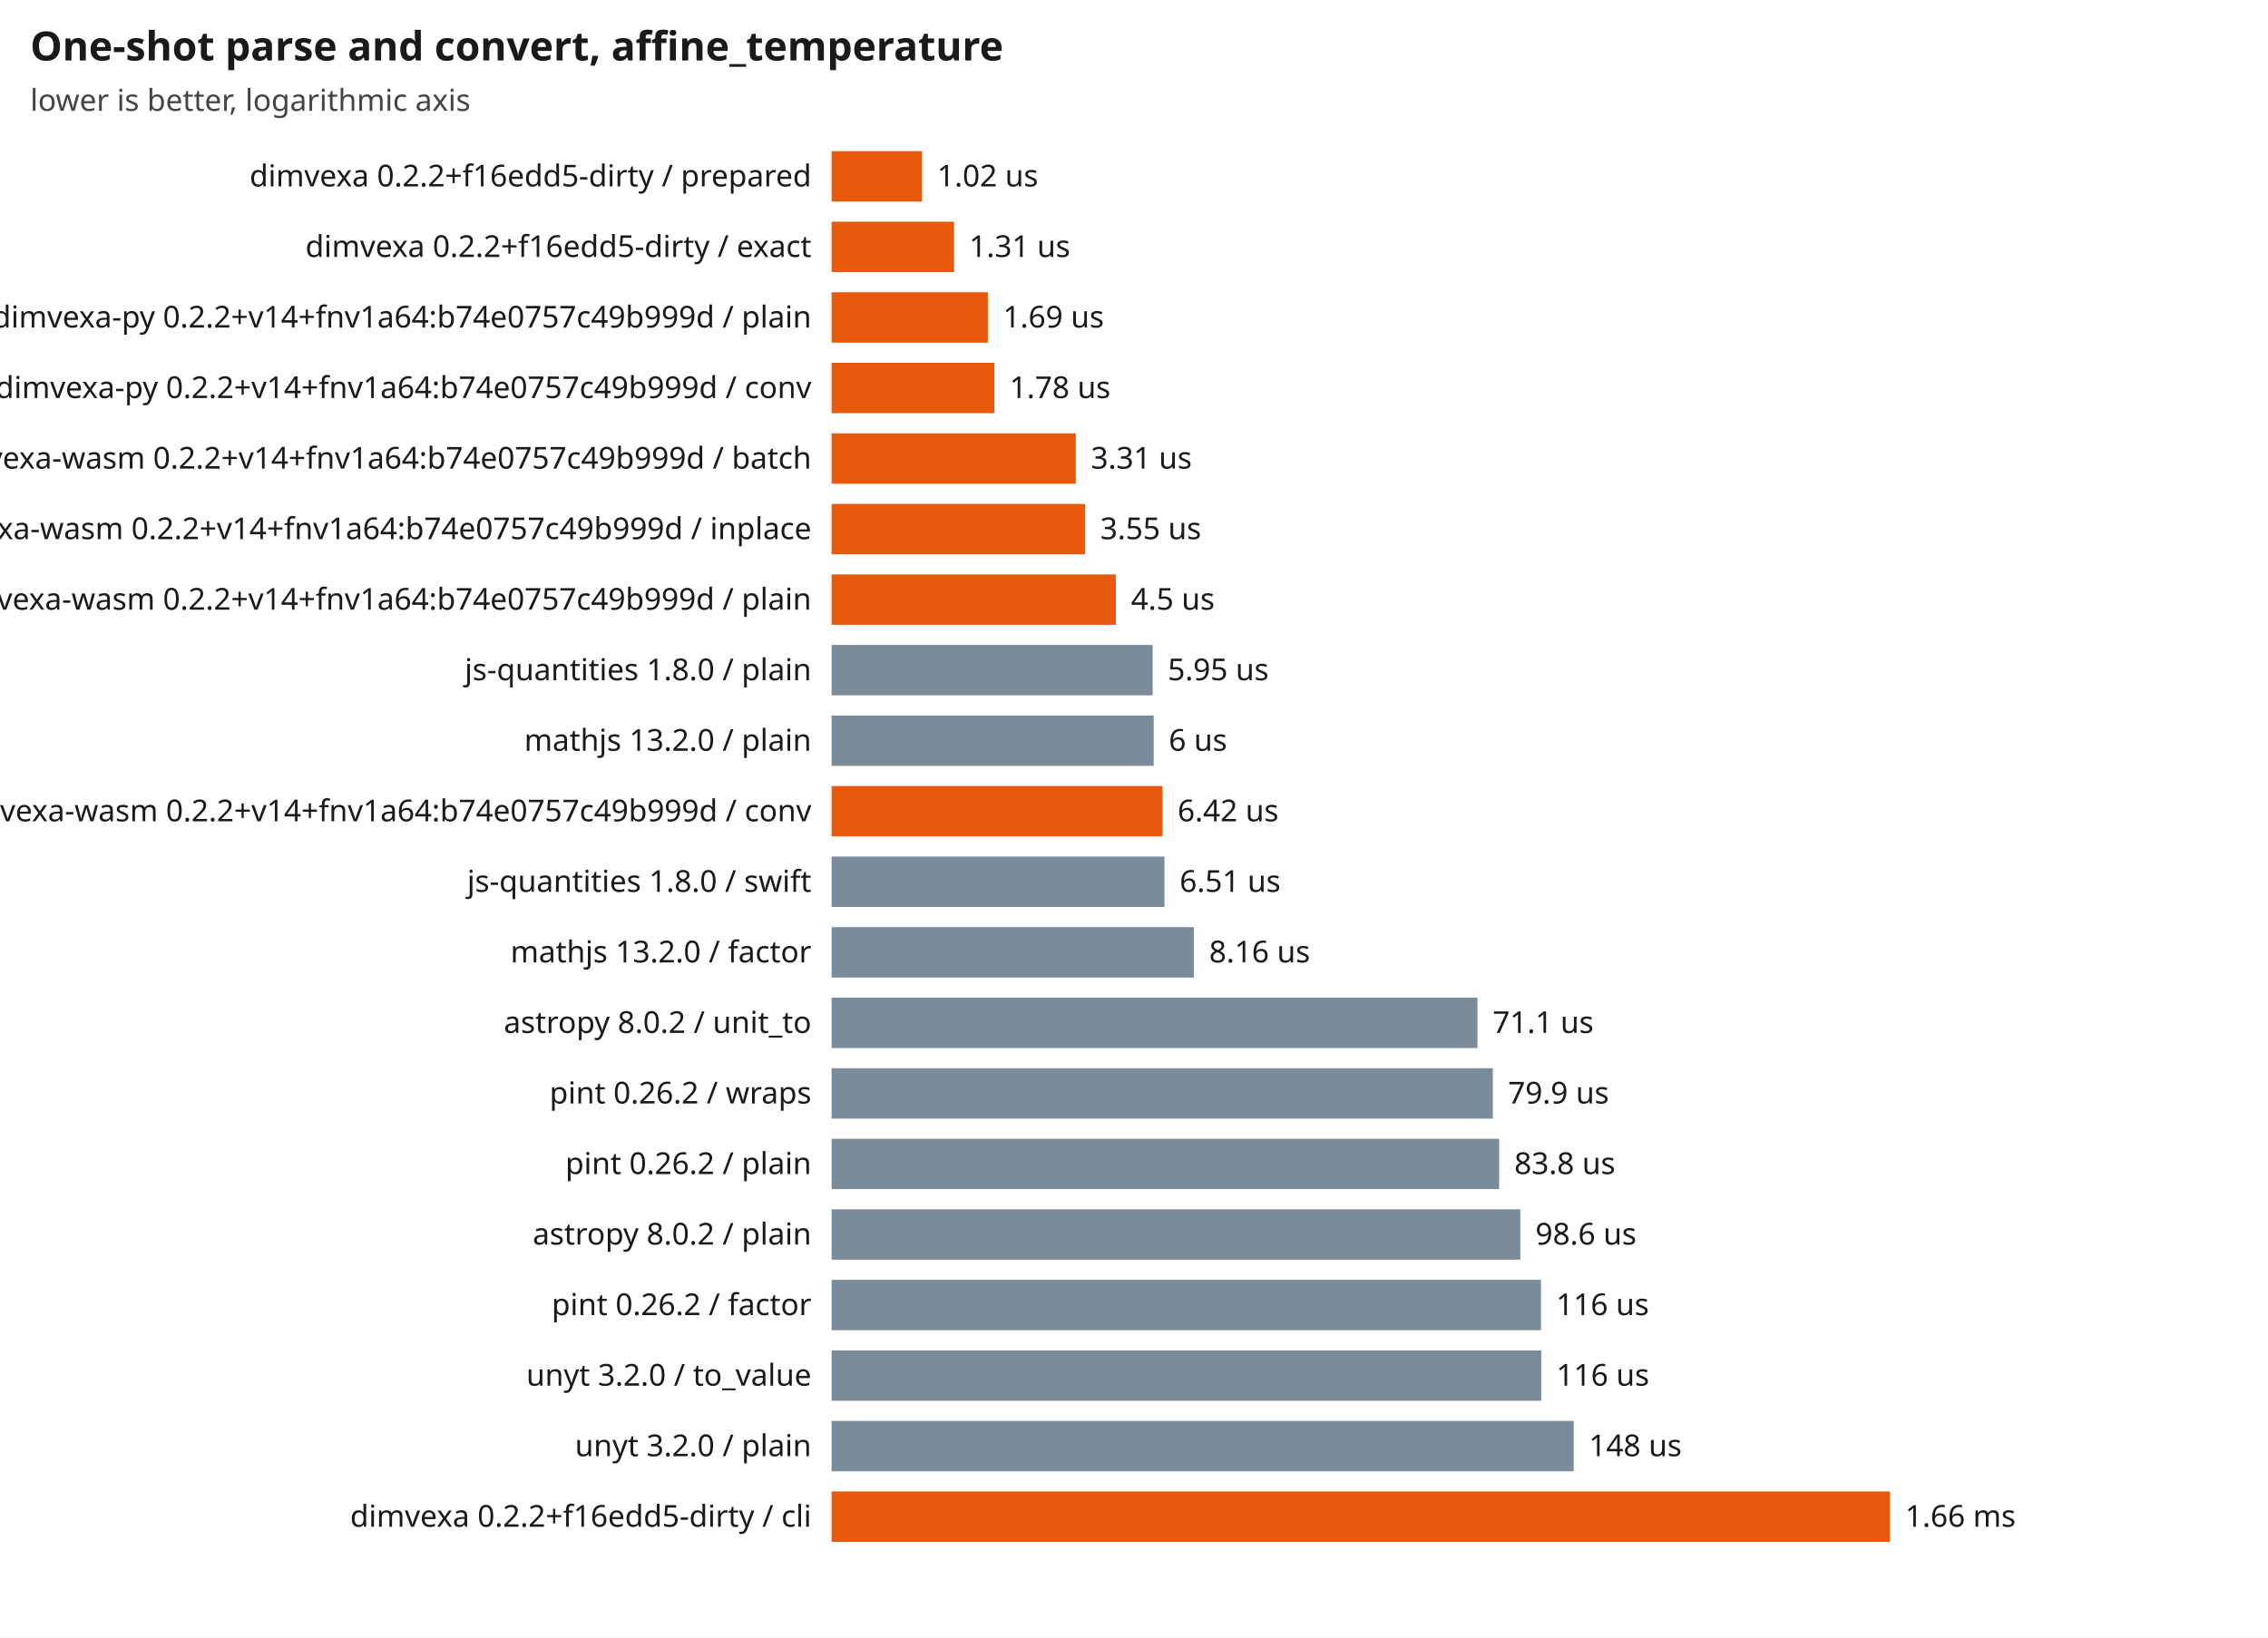
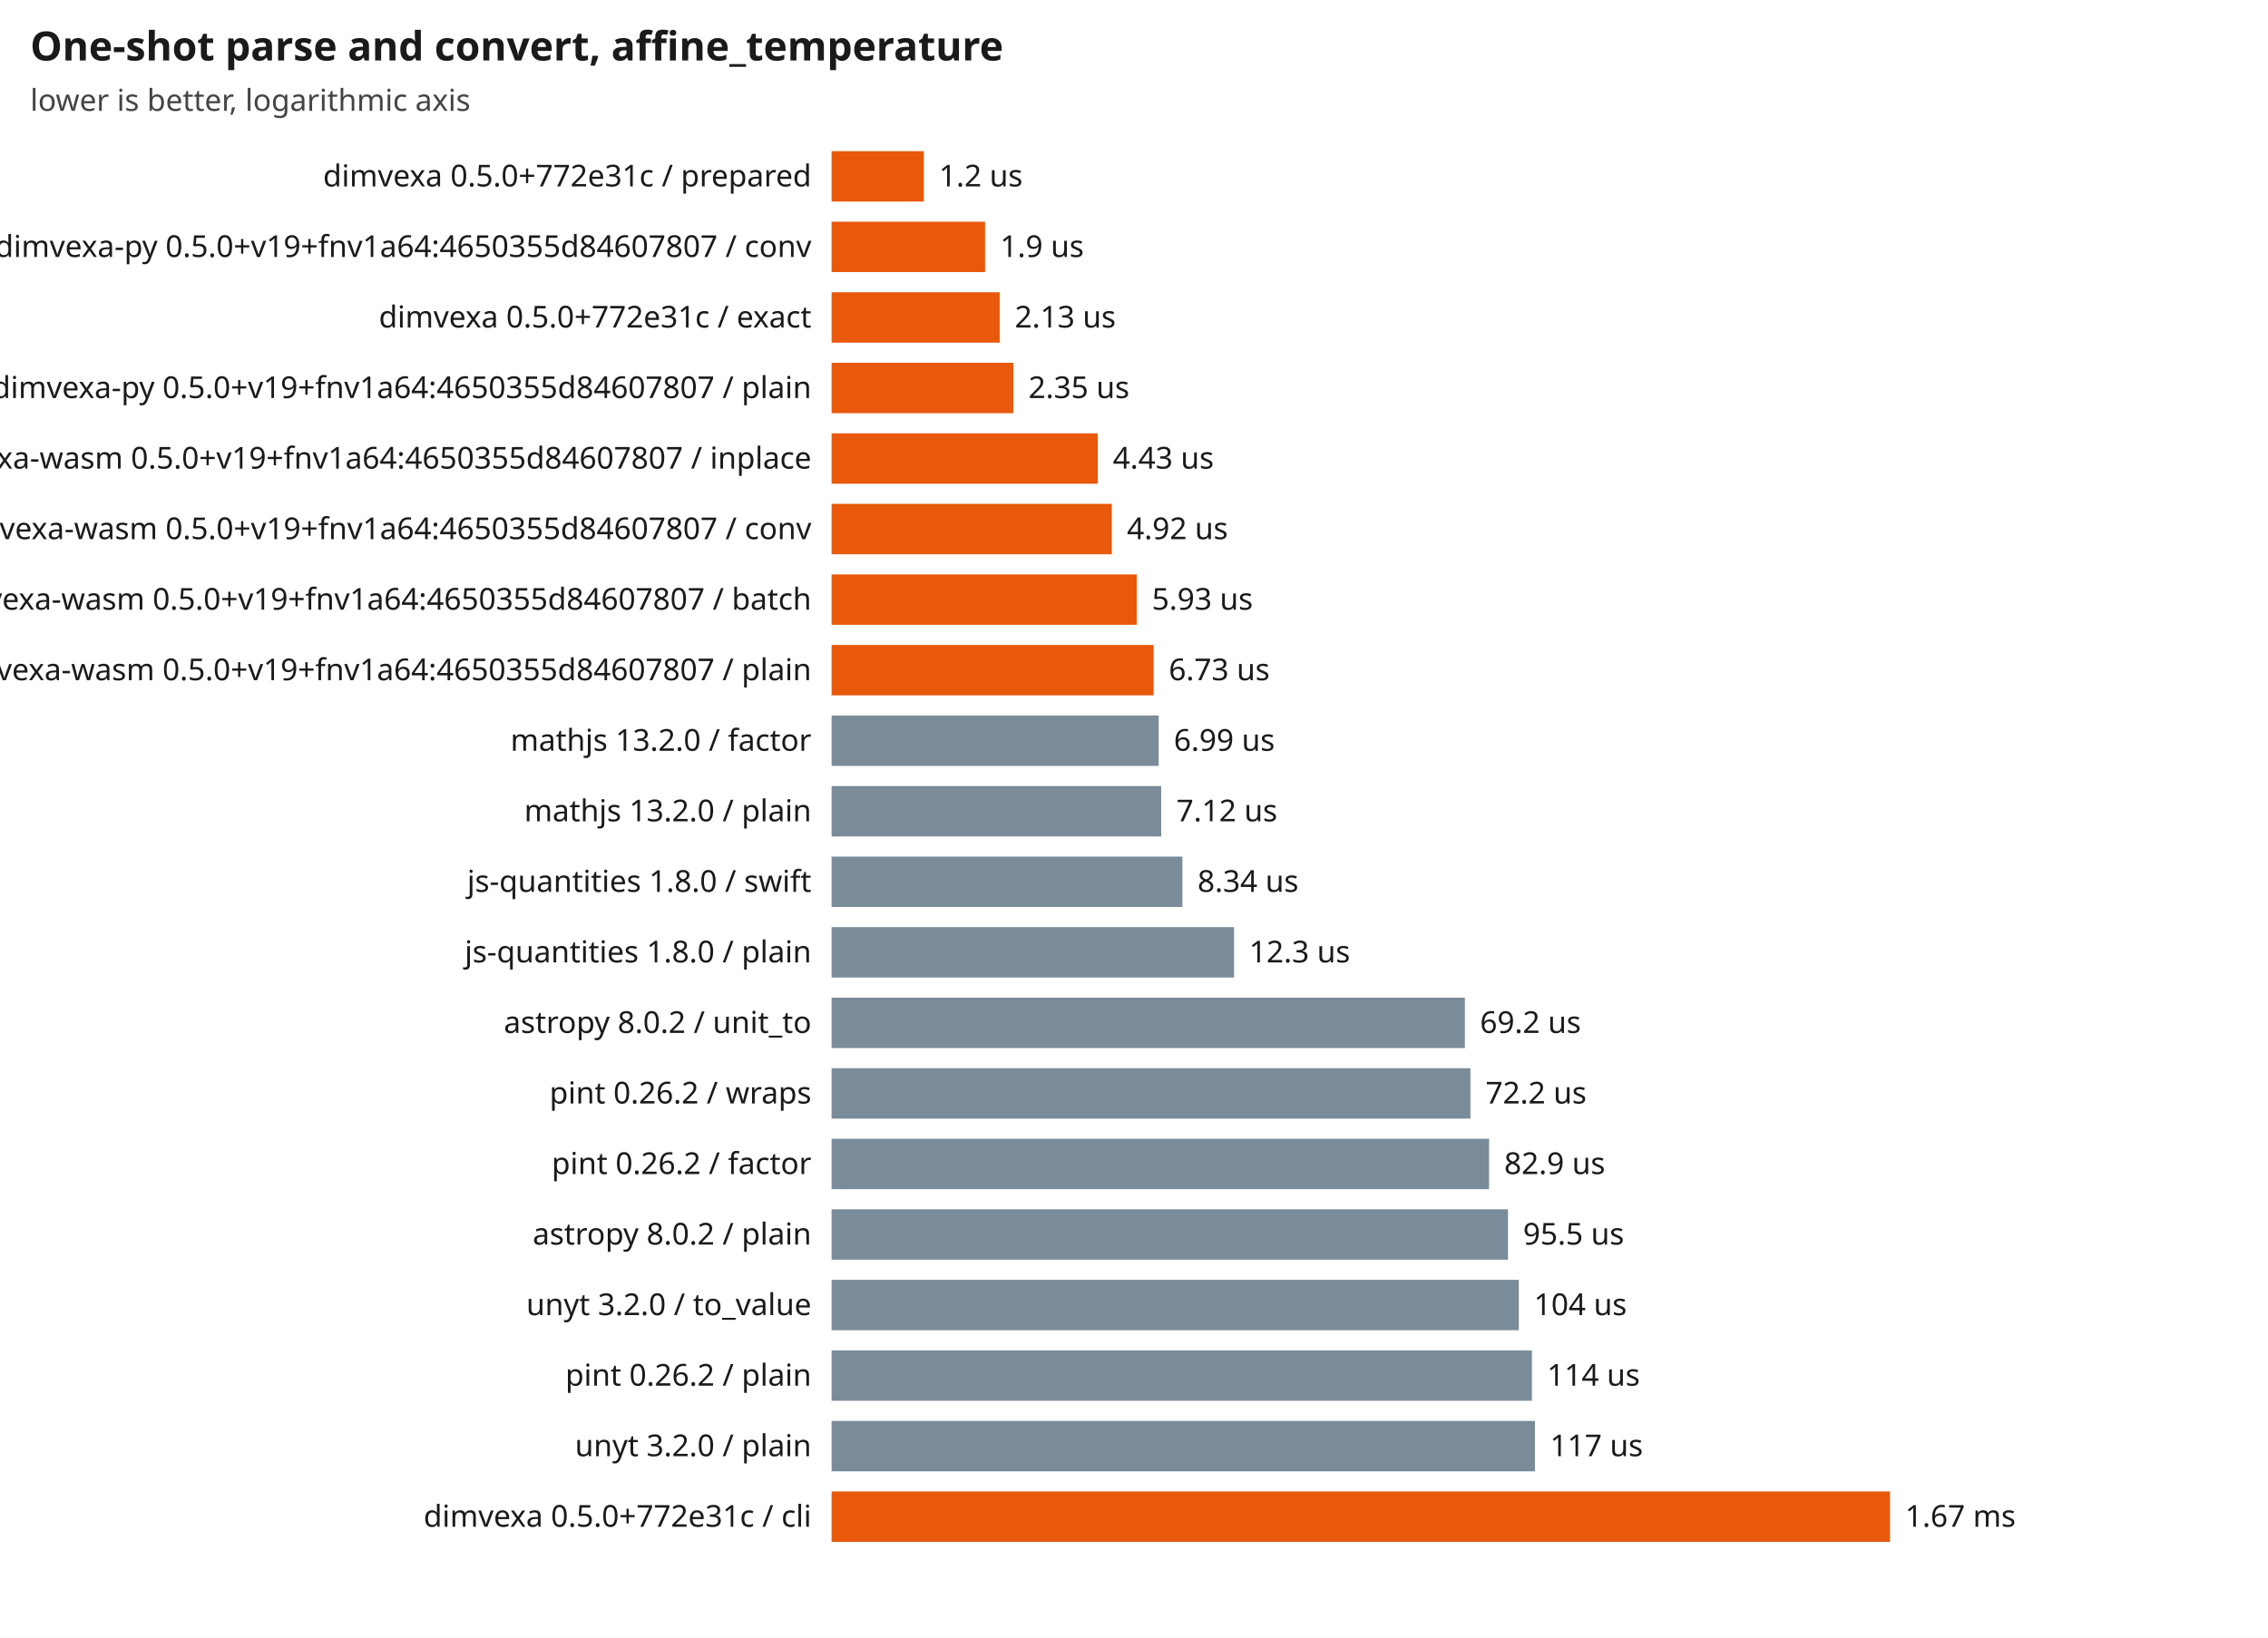
<svg xmlns="http://www.w3.org/2000/svg" width="900" height="650" viewBox="0 0 900 650" role="img" aria-label="One-shot parse and convert, affine_temperature">
  <rect width="900" height="650" fill="#ffffff" />
  <text x="12" y="24" font-family="sans-serif" font-size="16" font-weight="bold" fill="#1a1a1a">One-shot parse and convert, affine_temperature</text>
  <text x="12" y="44" font-family="sans-serif" font-size="12" fill="#444444">lower is better, logarithmic axis</text>
-   <text x="322" y="74" text-anchor="end" font-family="sans-serif" font-size="12" fill="#1a1a1a">dimvexa 0.2.2+f16edd5-dirty / prepared</text>
-   <rect x="330" y="60" width="35.9" height="20" fill="#e8590c" />
-   <text x="371.9" y="74" font-family="sans-serif" font-size="12" fill="#1a1a1a">1.02 us</text>
-   <text x="322" y="102" text-anchor="end" font-family="sans-serif" font-size="12" fill="#1a1a1a">dimvexa 0.2.2+f16edd5-dirty / exact</text>
-   <rect x="330" y="88" width="48.6" height="20" fill="#e8590c" />
-   <text x="384.6" y="102" font-family="sans-serif" font-size="12" fill="#1a1a1a">1.31 us</text>
-   <text x="322" y="130" text-anchor="end" font-family="sans-serif" font-size="12" fill="#1a1a1a">dimvexa-py 0.2.2+v14+fnv1a64:b74e0757c49b999d / plain</text>
-   <rect x="330" y="116" width="62.0" height="20" fill="#e8590c" />
-   <text x="398.0" y="130" font-family="sans-serif" font-size="12" fill="#1a1a1a">1.69 us</text>
-   <text x="322" y="158" text-anchor="end" font-family="sans-serif" font-size="12" fill="#1a1a1a">dimvexa-py 0.2.2+v14+fnv1a64:b74e0757c49b999d / conv</text>
-   <rect x="330" y="144" width="64.6" height="20" fill="#e8590c" />
-   <text x="400.6" y="158" font-family="sans-serif" font-size="12" fill="#1a1a1a">1.78 us</text>
-   <text x="322" y="186" text-anchor="end" font-family="sans-serif" font-size="12" fill="#1a1a1a">dimvexa-wasm 0.2.2+v14+fnv1a64:b74e0757c49b999d / batch</text>
-   <rect x="330" y="172" width="96.9" height="20" fill="#e8590c" />
-   <text x="432.9" y="186" font-family="sans-serif" font-size="12" fill="#1a1a1a">3.31 us</text>
-   <text x="322" y="214" text-anchor="end" font-family="sans-serif" font-size="12" fill="#1a1a1a">dimvexa-wasm 0.2.2+v14+fnv1a64:b74e0757c49b999d / inplace</text>
-   <rect x="330" y="200" width="100.6" height="20" fill="#e8590c" />
-   <text x="436.6" y="214" font-family="sans-serif" font-size="12" fill="#1a1a1a">3.55 us</text>
-   <text x="322" y="242" text-anchor="end" font-family="sans-serif" font-size="12" fill="#1a1a1a">dimvexa-wasm 0.2.2+v14+fnv1a64:b74e0757c49b999d / plain</text>
-   <rect x="330" y="228" width="112.8" height="20" fill="#e8590c" />
-   <text x="448.8" y="242" font-family="sans-serif" font-size="12" fill="#1a1a1a">4.5 us</text>
-   <text x="322" y="270" text-anchor="end" font-family="sans-serif" font-size="12" fill="#1a1a1a">js-quantities 1.8.0 / plain</text>
-   <rect x="330" y="256" width="127.4" height="20" fill="#7a8b99" />
-   <text x="463.4" y="270" font-family="sans-serif" font-size="12" fill="#1a1a1a">5.95 us</text>
-   <text x="322" y="298" text-anchor="end" font-family="sans-serif" font-size="12" fill="#1a1a1a">mathjs 13.2.0 / plain</text>
-   <rect x="330" y="284" width="127.8" height="20" fill="#7a8b99" />
-   <text x="463.8" y="298" font-family="sans-serif" font-size="12" fill="#1a1a1a">6 us</text>
-   <text x="322" y="326" text-anchor="end" font-family="sans-serif" font-size="12" fill="#1a1a1a">dimvexa-wasm 0.2.2+v14+fnv1a64:b74e0757c49b999d / conv</text>
-   <rect x="330" y="312" width="131.3" height="20" fill="#e8590c" />
-   <text x="467.3" y="326" font-family="sans-serif" font-size="12" fill="#1a1a1a">6.42 us</text>
+   <text x="322" y="74" text-anchor="end" font-family="sans-serif" font-size="12" fill="#1a1a1a">dimvexa 0.5.0+772e31c / prepared</text>
+   <rect x="330" y="60" width="36.6" height="20" fill="#e8590c" />
+   <text x="372.6" y="74" font-family="sans-serif" font-size="12" fill="#1a1a1a">1.2 us</text>
+   <text x="322" y="102" text-anchor="end" font-family="sans-serif" font-size="12" fill="#1a1a1a">dimvexa-py 0.5.0+v19+fnv1a64:4650355d84607807 / conv</text>
+   <rect x="330" y="88" width="60.9" height="20" fill="#e8590c" />
+   <text x="396.9" y="102" font-family="sans-serif" font-size="12" fill="#1a1a1a">1.9 us</text>
+   <text x="322" y="130" text-anchor="end" font-family="sans-serif" font-size="12" fill="#1a1a1a">dimvexa 0.5.0+772e31c / exact</text>
+   <rect x="330" y="116" width="66.7" height="20" fill="#e8590c" />
+   <text x="402.7" y="130" font-family="sans-serif" font-size="12" fill="#1a1a1a">2.13 us</text>
+   <text x="322" y="158" text-anchor="end" font-family="sans-serif" font-size="12" fill="#1a1a1a">dimvexa-py 0.5.0+v19+fnv1a64:4650355d84607807 / plain</text>
+   <rect x="330" y="144" width="72.1" height="20" fill="#e8590c" />
+   <text x="408.1" y="158" font-family="sans-serif" font-size="12" fill="#1a1a1a">2.35 us</text>
+   <text x="322" y="186" text-anchor="end" font-family="sans-serif" font-size="12" fill="#1a1a1a">dimvexa-wasm 0.5.0+v19+fnv1a64:4650355d84607807 / inplace</text>
+   <rect x="330" y="172" width="105.6" height="20" fill="#e8590c" />
+   <text x="441.6" y="186" font-family="sans-serif" font-size="12" fill="#1a1a1a">4.43 us</text>
+   <text x="322" y="214" text-anchor="end" font-family="sans-serif" font-size="12" fill="#1a1a1a">dimvexa-wasm 0.5.0+v19+fnv1a64:4650355d84607807 / conv</text>
+   <rect x="330" y="200" width="111.2" height="20" fill="#e8590c" />
+   <text x="447.2" y="214" font-family="sans-serif" font-size="12" fill="#1a1a1a">4.92 us</text>
+   <text x="322" y="242" text-anchor="end" font-family="sans-serif" font-size="12" fill="#1a1a1a">dimvexa-wasm 0.5.0+v19+fnv1a64:4650355d84607807 / batch</text>
+   <rect x="330" y="228" width="121.1" height="20" fill="#e8590c" />
+   <text x="457.1" y="242" font-family="sans-serif" font-size="12" fill="#1a1a1a">5.93 us</text>
+   <text x="322" y="270" text-anchor="end" font-family="sans-serif" font-size="12" fill="#1a1a1a">dimvexa-wasm 0.5.0+v19+fnv1a64:4650355d84607807 / plain</text>
+   <rect x="330" y="256" width="127.8" height="20" fill="#e8590c" />
+   <text x="463.8" y="270" font-family="sans-serif" font-size="12" fill="#1a1a1a">6.73 us</text>
+   <text x="322" y="298" text-anchor="end" font-family="sans-serif" font-size="12" fill="#1a1a1a">mathjs 13.2.0 / factor</text>
+   <rect x="330" y="284" width="129.8" height="20" fill="#7a8b99" />
+   <text x="465.8" y="298" font-family="sans-serif" font-size="12" fill="#1a1a1a">6.99 us</text>
+   <text x="322" y="326" text-anchor="end" font-family="sans-serif" font-size="12" fill="#1a1a1a">mathjs 13.2.0 / plain</text>
+   <rect x="330" y="312" width="130.8" height="20" fill="#7a8b99" />
+   <text x="466.8" y="326" font-family="sans-serif" font-size="12" fill="#1a1a1a">7.12 us</text>
  <text x="322" y="354" text-anchor="end" font-family="sans-serif" font-size="12" fill="#1a1a1a">js-quantities 1.8.0 / swift</text>
-   <rect x="330" y="340" width="132.1" height="20" fill="#7a8b99" />
-   <text x="468.1" y="354" font-family="sans-serif" font-size="12" fill="#1a1a1a">6.51 us</text>
-   <text x="322" y="382" text-anchor="end" font-family="sans-serif" font-size="12" fill="#1a1a1a">mathjs 13.2.0 / factor</text>
-   <rect x="330" y="368" width="143.8" height="20" fill="#7a8b99" />
-   <text x="479.8" y="382" font-family="sans-serif" font-size="12" fill="#1a1a1a">8.16 us</text>
+   <rect x="330" y="340" width="139.2" height="20" fill="#7a8b99" />
+   <text x="475.2" y="354" font-family="sans-serif" font-size="12" fill="#1a1a1a">8.34 us</text>
+   <text x="322" y="382" text-anchor="end" font-family="sans-serif" font-size="12" fill="#1a1a1a">js-quantities 1.8.0 / plain</text>
+   <rect x="330" y="368" width="159.7" height="20" fill="#7a8b99" />
+   <text x="495.7" y="382" font-family="sans-serif" font-size="12" fill="#1a1a1a">12.3 us</text>
  <text x="322" y="410" text-anchor="end" font-family="sans-serif" font-size="12" fill="#1a1a1a">astropy 8.0.2 / unit_to</text>
-   <rect x="330" y="396" width="256.3" height="20" fill="#7a8b99" />
-   <text x="592.3" y="410" font-family="sans-serif" font-size="12" fill="#1a1a1a">71.1 us</text>
+   <rect x="330" y="396" width="251.3" height="20" fill="#7a8b99" />
+   <text x="587.3" y="410" font-family="sans-serif" font-size="12" fill="#1a1a1a">69.2 us</text>
  <text x="322" y="438" text-anchor="end" font-family="sans-serif" font-size="12" fill="#1a1a1a">pint 0.26.2 / wraps</text>
-   <rect x="330" y="424" width="262.4" height="20" fill="#7a8b99" />
-   <text x="598.4" y="438" font-family="sans-serif" font-size="12" fill="#1a1a1a">79.9 us</text>
-   <text x="322" y="466" text-anchor="end" font-family="sans-serif" font-size="12" fill="#1a1a1a">pint 0.26.2 / plain</text>
-   <rect x="330" y="452" width="264.9" height="20" fill="#7a8b99" />
-   <text x="600.9" y="466" font-family="sans-serif" font-size="12" fill="#1a1a1a">83.8 us</text>
+   <rect x="330" y="424" width="253.5" height="20" fill="#7a8b99" />
+   <text x="589.5" y="438" font-family="sans-serif" font-size="12" fill="#1a1a1a">72.2 us</text>
+   <text x="322" y="466" text-anchor="end" font-family="sans-serif" font-size="12" fill="#1a1a1a">pint 0.26.2 / factor</text>
+   <rect x="330" y="452" width="260.9" height="20" fill="#7a8b99" />
+   <text x="596.9" y="466" font-family="sans-serif" font-size="12" fill="#1a1a1a">82.9 us</text>
  <text x="322" y="494" text-anchor="end" font-family="sans-serif" font-size="12" fill="#1a1a1a">astropy 8.0.2 / plain</text>
-   <rect x="330" y="480" width="273.3" height="20" fill="#7a8b99" />
-   <text x="609.3" y="494" font-family="sans-serif" font-size="12" fill="#1a1a1a">98.6 us</text>
-   <text x="322" y="522" text-anchor="end" font-family="sans-serif" font-size="12" fill="#1a1a1a">pint 0.26.2 / factor</text>
-   <rect x="330" y="508" width="281.5" height="20" fill="#7a8b99" />
-   <text x="617.5" y="522" font-family="sans-serif" font-size="12" fill="#1a1a1a">116 us</text>
-   <text x="322" y="550" text-anchor="end" font-family="sans-serif" font-size="12" fill="#1a1a1a">unyt 3.2.0 / to_value</text>
-   <rect x="330" y="536" width="281.6" height="20" fill="#7a8b99" />
-   <text x="617.6" y="550" font-family="sans-serif" font-size="12" fill="#1a1a1a">116 us</text>
+   <rect x="330" y="480" width="268.4" height="20" fill="#7a8b99" />
+   <text x="604.4" y="494" font-family="sans-serif" font-size="12" fill="#1a1a1a">95.5 us</text>
+   <text x="322" y="522" text-anchor="end" font-family="sans-serif" font-size="12" fill="#1a1a1a">unyt 3.2.0 / to_value</text>
+   <rect x="330" y="508" width="272.7" height="20" fill="#7a8b99" />
+   <text x="608.7" y="522" font-family="sans-serif" font-size="12" fill="#1a1a1a">104 us</text>
+   <text x="322" y="550" text-anchor="end" font-family="sans-serif" font-size="12" fill="#1a1a1a">pint 0.26.2 / plain</text>
+   <rect x="330" y="536" width="277.9" height="20" fill="#7a8b99" />
+   <text x="613.9" y="550" font-family="sans-serif" font-size="12" fill="#1a1a1a">114 us</text>
  <text x="322" y="578" text-anchor="end" font-family="sans-serif" font-size="12" fill="#1a1a1a">unyt 3.2.0 / plain</text>
-   <rect x="330" y="564" width="294.5" height="20" fill="#7a8b99" />
-   <text x="630.5" y="578" font-family="sans-serif" font-size="12" fill="#1a1a1a">148 us</text>
-   <text x="322" y="606" text-anchor="end" font-family="sans-serif" font-size="12" fill="#1a1a1a">dimvexa 0.2.2+f16edd5-dirty / cli</text>
+   <rect x="330" y="564" width="279.1" height="20" fill="#7a8b99" />
+   <text x="615.1" y="578" font-family="sans-serif" font-size="12" fill="#1a1a1a">117 us</text>
+   <text x="322" y="606" text-anchor="end" font-family="sans-serif" font-size="12" fill="#1a1a1a">dimvexa 0.5.0+772e31c / cli</text>
  <rect x="330" y="592" width="420.0" height="20" fill="#e8590c" />
-   <text x="756.0" y="606" font-family="sans-serif" font-size="12" fill="#1a1a1a">1.66 ms</text>
+   <text x="756.0" y="606" font-family="sans-serif" font-size="12" fill="#1a1a1a">1.67 ms</text>
</svg>
